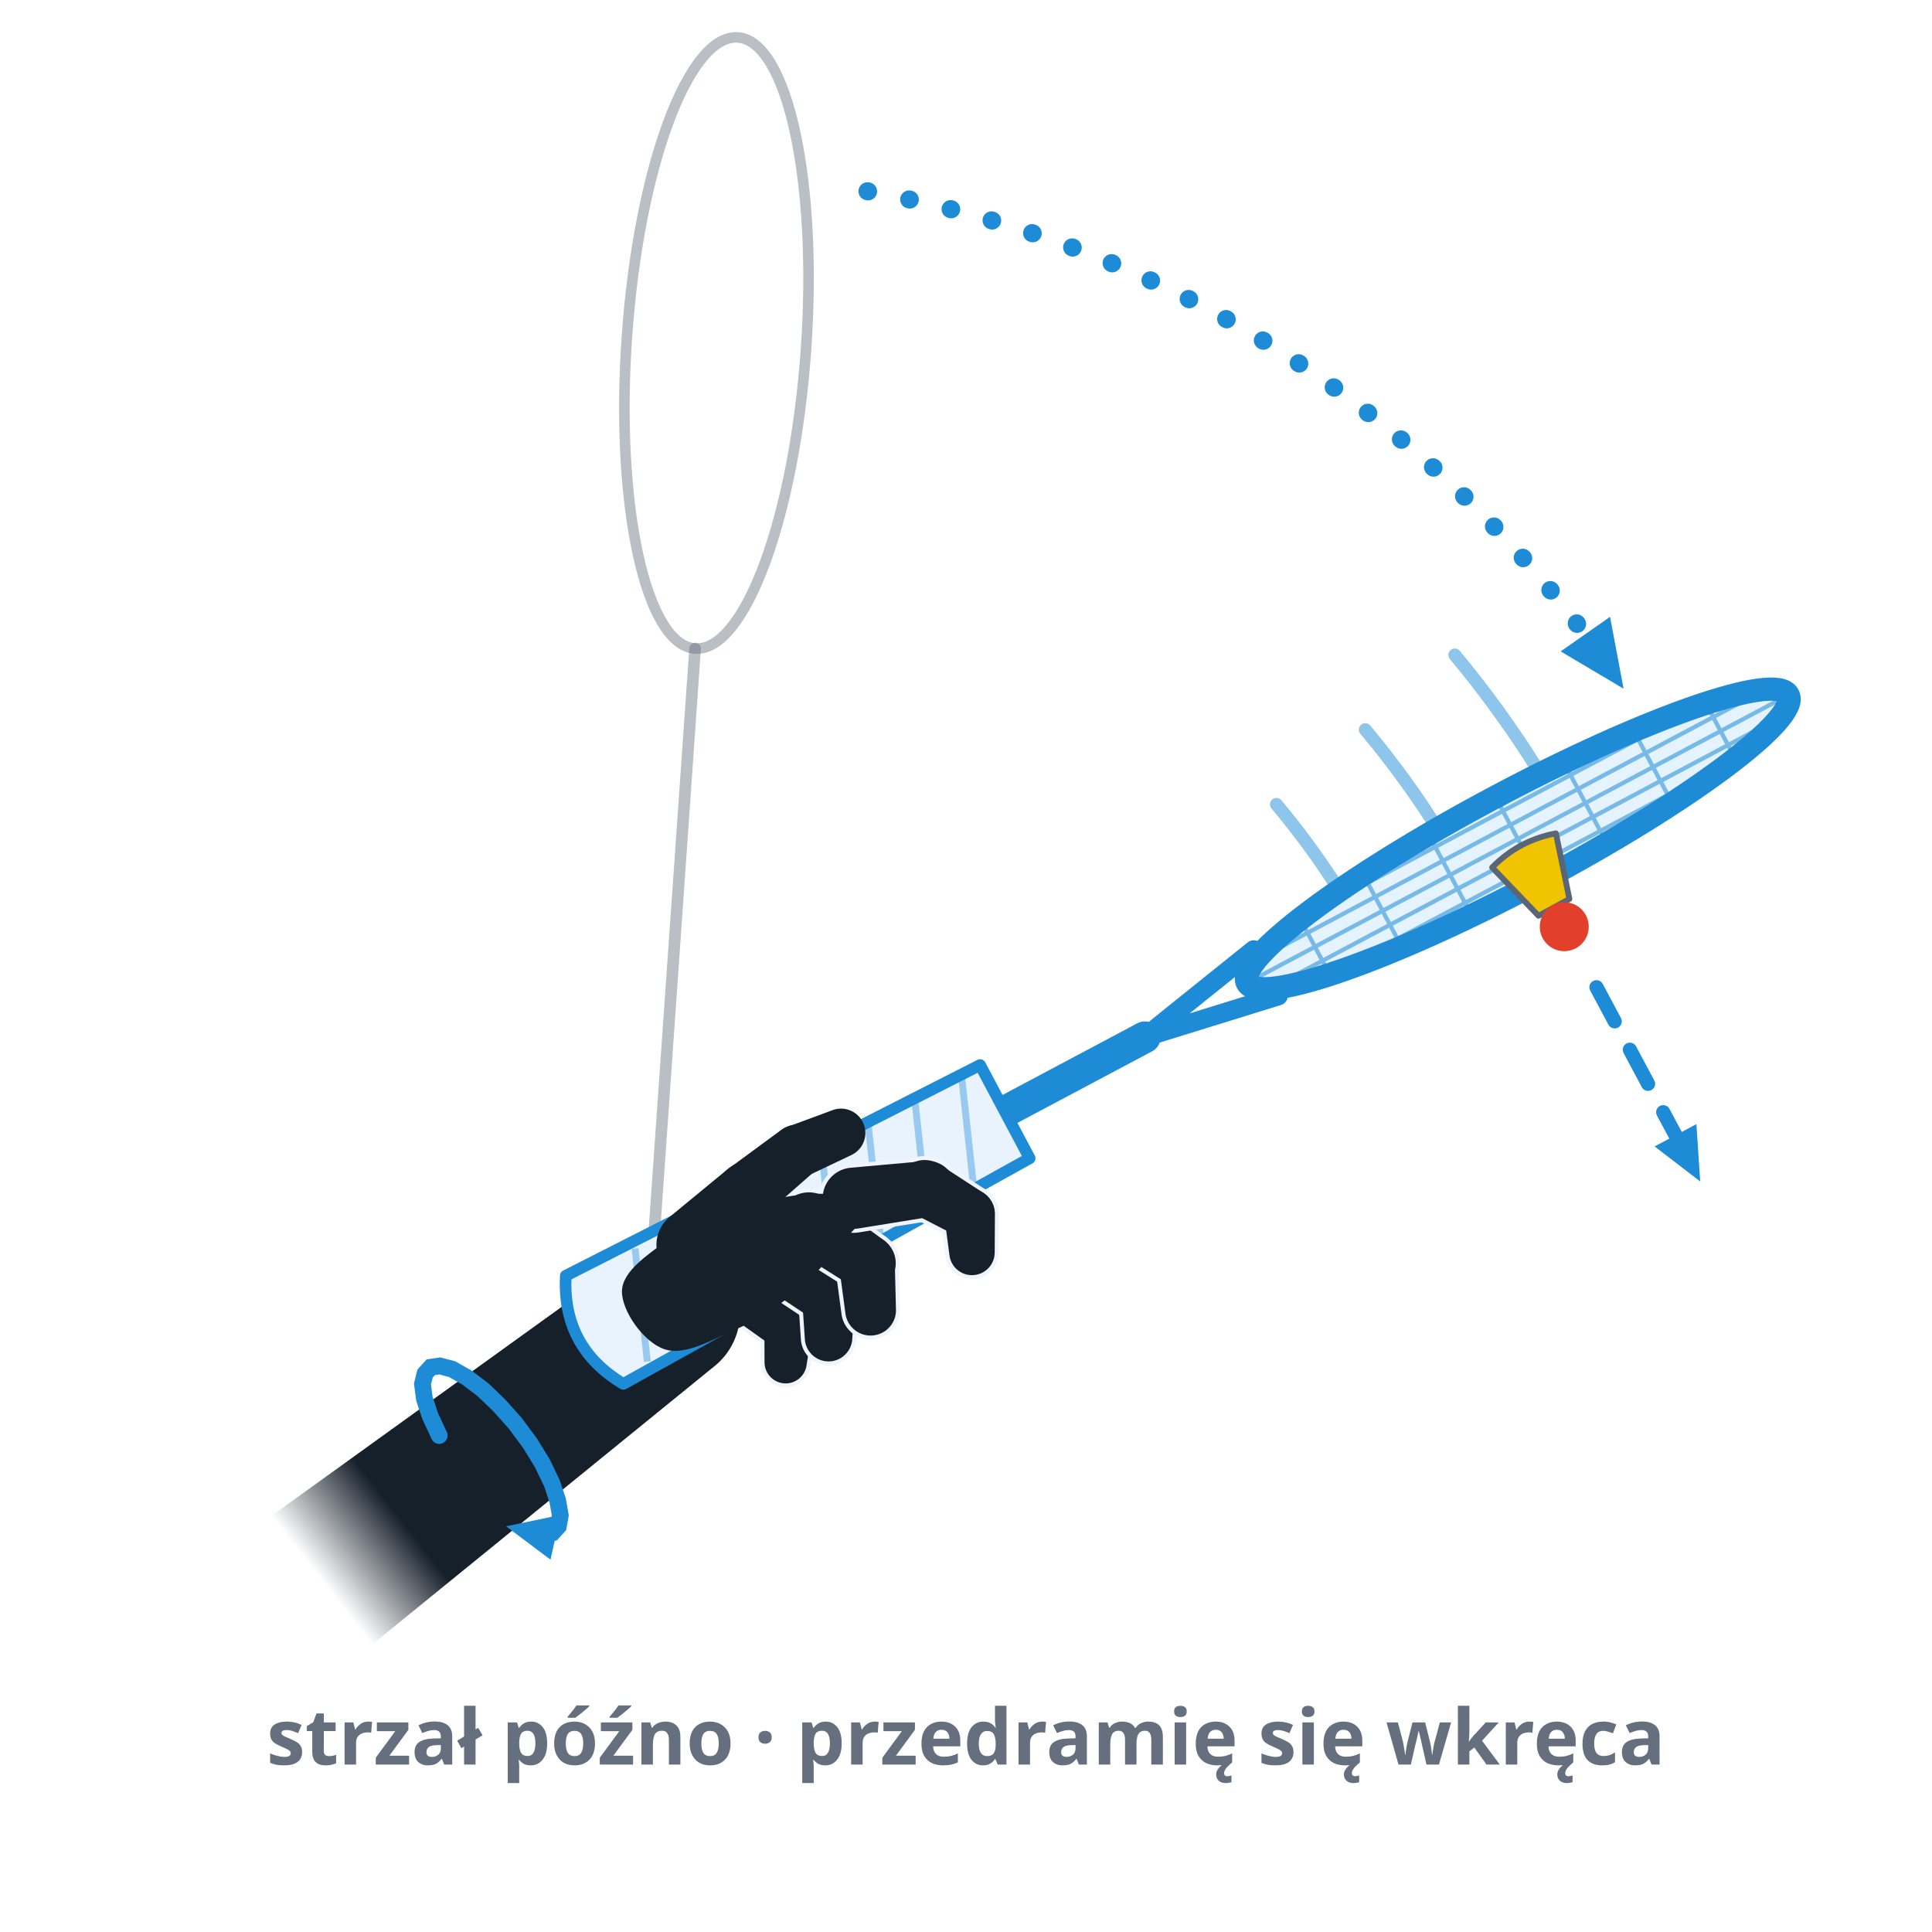
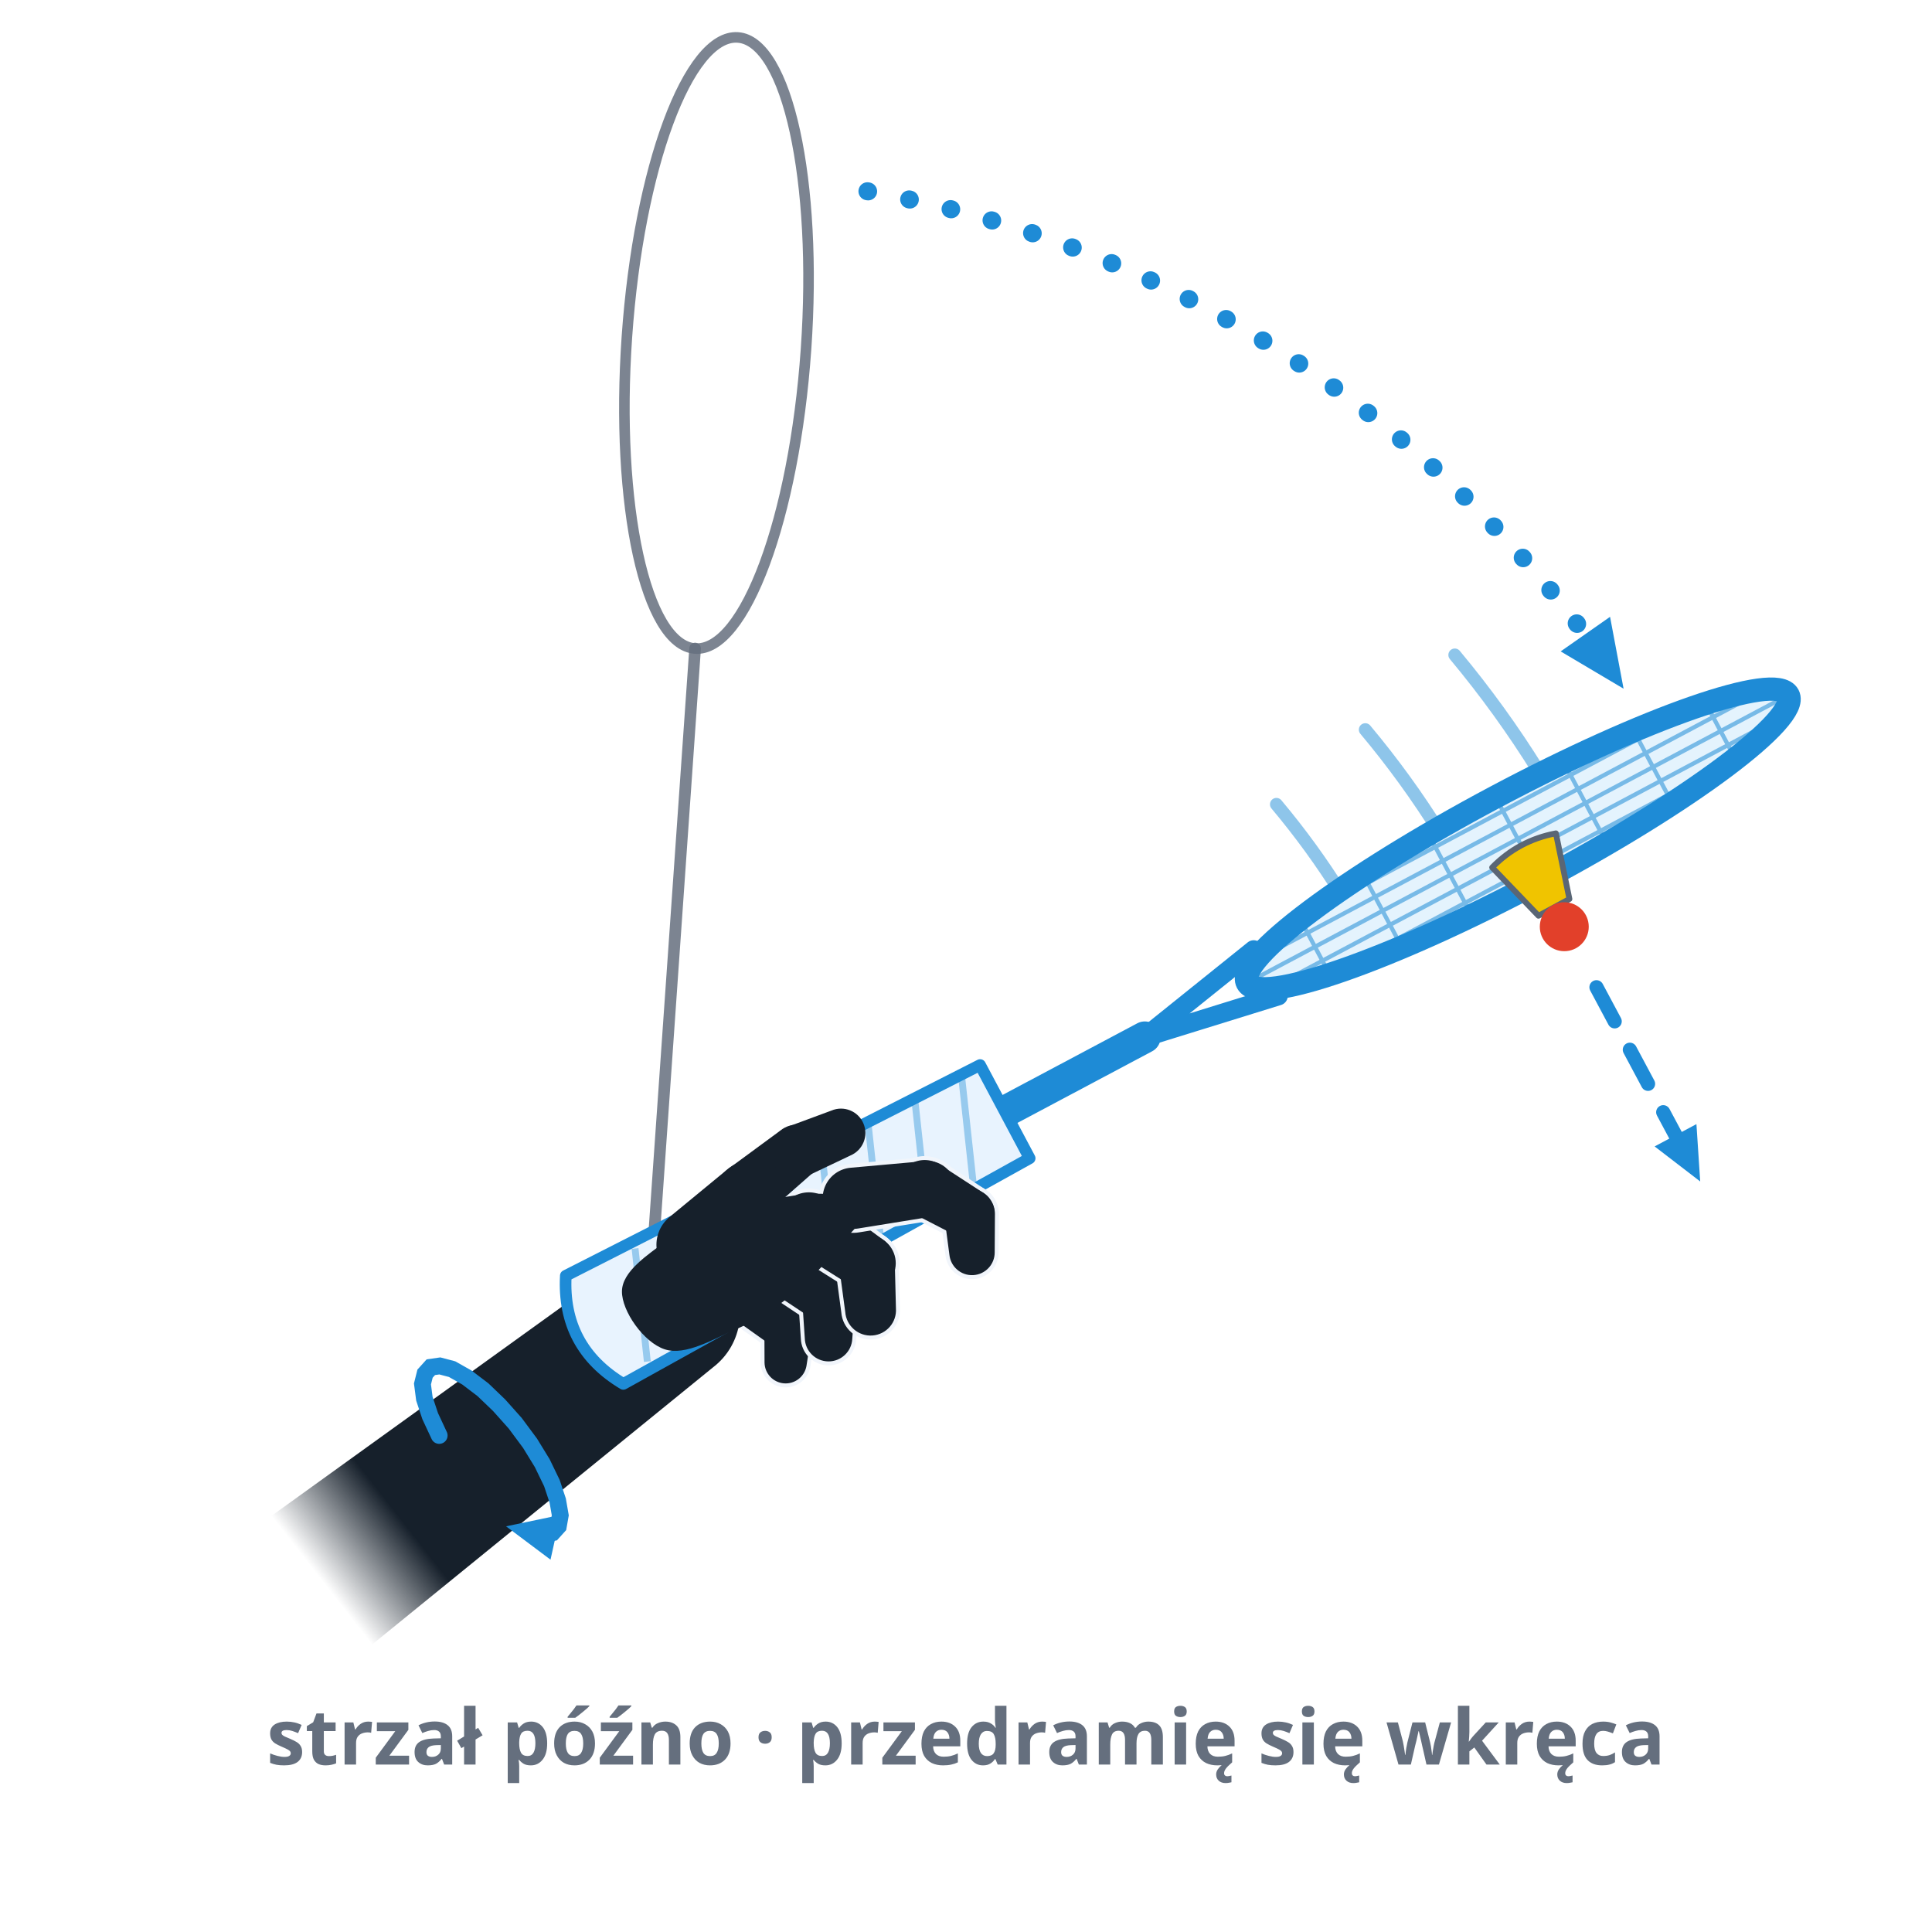
<svg xmlns="http://www.w3.org/2000/svg" viewBox="0 0 300 300" role="img" data-quelle="figuren" aria-label="Ruch nadgarstka w zbliżeniu: blado zamach z odchylonym nadgarstkiem, wyraźnie moment uderzenia. Przedramię się wkręciło, nadgarstek strzelił do przodu, a speeder odlatuje.">
  <style>
    .s-k{fill:var(--tinte,#16202b)}
    .s-rf{fill:var(--primaer,#38a4f1);opacity:.14}
    .s-rs{fill:none;stroke:var(--primaer-dunkel,#1e8bd6);stroke-width:.8;opacity:.55}
-     .s-gr{fill:none;stroke:var(--tinte-3,#656f7e);stroke-width:2;opacity:.45}
-     .s-gsch{fill:none;stroke:var(--tinte-3,#656f7e);stroke-width:2.2;opacity:.45;stroke-linecap:round}
+     .s-zr{fill:none;stroke:var(--tinte-3,#656f7e);stroke-width:2;opacity:.85}
+     .s-zsch{fill:none;stroke:var(--tinte-3,#656f7e);stroke-width:2.2;opacity:.85;stroke-linecap:round}
    .s-korb{fill:var(--speeder-korb,#f0c400);stroke:var(--tinte-2,#5a6675);stroke-width:.9;stroke-linejoin:round}
    .s-kappe{fill:var(--speeder-kappe,#e2402a)}
    .s-bahn{fill:none;stroke:var(--primaer-dunkel,#1e8bd6);stroke-width:2.8;stroke-dasharray:.1 6.5;stroke-linecap:round}
    .s-bahn2{fill:none;stroke:var(--primaer-dunkel,#1e8bd6);stroke-width:2.2;stroke-dasharray:6 5;stroke-linecap:round}
    .s-mk{fill:var(--primaer-dunkel,#1e8bd6)}
    .s-griff{fill:var(--primaer-weich,#e8f3fe);stroke:var(--primaer-dunkel,#1e8bd6);stroke-width:2.2;stroke-linejoin:round}
    .s-band{fill:none;stroke:var(--primaer-dunkel,#1e8bd6);stroke-width:1.3;opacity:.4}
    .s-rr2{fill:none;stroke:var(--primaer-dunkel,#1e8bd6);stroke-width:4.4}
    .s-rh2{fill:none;stroke:var(--primaer-dunkel,#1e8bd6);stroke-width:3.6;stroke-linecap:round;stroke-linejoin:round}
    .s-rsch2{fill:none;stroke:var(--primaer-dunkel,#1e8bd6);stroke-width:6;stroke-linecap:round}
    .s-rot{fill:none;stroke:var(--primaer-dunkel,#1e8bd6);stroke-width:2.6;stroke-linecap:round}
    .s-x3{fill:var(--flaeche-2,#f1f5fb);stroke:var(--flaeche-2,#f1f5fb);stroke-width:1.5;stroke-linejoin:round}
    .s-tempo{fill:none;stroke:var(--primaer-dunkel,#1e8bd6);stroke-width:2;stroke-linecap:round;opacity:.5}
    .s-ag0{stop-color:var(--tinte,#16202b);stop-opacity:1}
    .s-ag1{stop-color:var(--tinte,#16202b);stop-opacity:0}
    .st{fill:var(--tinte-3,#656f7e);font:600 12px/1 system-ui,sans-serif;text-anchor:middle}
  </style>
  <defs>
    <linearGradient id="u009" gradientUnits="userSpaceOnUse" x1="-92" y1="11" x2="-126" y2="17">
      <stop offset="0" class="s-ag0" />
      <stop offset="0.45" class="s-ag0" />
      <stop offset="1" class="s-ag1" />
    </linearGradient>
    <marker id="p009" viewBox="0 0 10 10" markerWidth="4.4" markerHeight="4.4" refX="5" refY="5" orient="auto">
      <path d="M1,1.2 L9.4,5 L1,8.8 Z" class="s-mk" />
    </marker>
    <marker id="p009b" viewBox="0 0 10 10" markerWidth="3.6" markerHeight="3.6" refX="5" refY="5" orient="auto">
      <path d="M1,1.2 L9.4,5 L1,8.8 Z" class="s-mk" />
    </marker>
  </defs>
  <g transform="translate(104 204) rotate(-86) scale(0.82) translate(44 -4)">
-     <path class="s-gsch" d="M-58,0 L82,0" />
-     <ellipse class="s-gr" cx="140" cy="0" rx="58" ry="17" />
+     <path class="s-zsch" d="M-58,0 L82,0" />
+     <ellipse class="s-zr" cx="140" cy="0" rx="58" ry="17" />
  </g>
  <path class="s-bahn" d="M134.7,29.7 A177,177 0 0 1 249,102.5" marker-end="url(#p009)" />
  <path class="s-tempo" d="M225.9,101.7 A159.1,159.1 0 0 1 238.9,119.7M212,113.3 A141,141 0 0 1 223.6,129.3M198.2,124.9 A123,123 0 0 1 208.3,138.8" />
  <g transform="translate(104 204) rotate(-28) scale(0.82) translate(44 -4)">
    <path fill="url(#u009)" d="M-45.8,-8.9L-130.1,2.6A15.5,15.5 0 1 0 -125,33.2L-41.5,16.8A13,13 0 0 0 -45.8,-8.9Z" />
    <ellipse class="s-rf" cx="140" cy="0" rx="58" ry="9" />
    <path class="s-rs" d="M98.5,-6L181.5,-6M87.5,-3L192.5,-3M84.3,0L195.7,0M87.5,3L192.5,3M98.5,6L181.5,6M96.5,-5.6L96.5,5.6M111,-7.3L111,7.3M125.5,-8.2L125.5,8.2M140,-8.5L140,8.5M154.5,-8.2L154.5,8.2M169,-7.3L169,7.3M183.5,-5.6L183.5,5.6" />
    <ellipse class="s-rr2" cx="140" cy="0" rx="58" ry="9" />
    <path class="s-rh2" d="M60,0 L86,-4.95 M60,0 L86,4.95" />
    <path class="s-rsch2" d="M30,0 L60,0" />
    <path class="s-griff" d="M-58,-11.6 L30,-10 L30,10 L-58,11.6 Q-65,0 -58,-11.6Z" />
    <path class="s-band" d="M-52,10L-44,-10M-42,10L-34,-10M-32,10L-24,-10M-22,10L-14,-10M-12,10L-4,-10M-2,10L6,-10M8,10L16,-10M18,10L26,-10" />
    <g class="s-x3">
      <path d="M-33.4,11.2L-29.5,19A4.5,4.5 0 0 0 -21.3,15.4L-24.4,7.2A4.9,4.9 0 1 0 -33.4,11.2Z" />
      <path d="M-29.5,14.9L-32.5,20.6A4,4 0 0 0 -25.8,24.9L-21.9,19.7A4.5,4.5 0 1 0 -29.5,14.9Z" />
    </g>
    <g class="s-k">
      <path d="M-33.4,11.2L-29.5,19A4.5,4.5 0 0 0 -21.3,15.4L-24.4,7.2A4.9,4.9 0 1 0 -33.4,11.2Z" />
      <path d="M-29.5,14.9L-32.5,20.6A4,4 0 0 0 -25.8,24.9L-21.9,19.7A4.5,4.5 0 1 0 -29.5,14.9Z" />
    </g>
    <g class="s-x3">
      <path d="M-25.7,8.1L-20.4,17.9A5,5 0 0 0 -11.5,13.4L-16.1,3.3A5.4,5.4 0 1 0 -25.7,8.1Z" />
      <path d="M-20.6,13.4L-23.6,20.1A4.5,4.5 0 0 0 -15.7,24.4L-11.8,18.2A5,5 0 1 0 -20.6,13.4Z" />
    </g>
    <g class="s-k">
      <path d="M-25.7,8.1L-20.4,17.9A5,5 0 0 0 -11.5,13.4L-16.1,3.3A5.4,5.4 0 1 0 -25.7,8.1Z" />
      <path d="M-20.6,13.4L-23.6,20.1A4.5,4.5 0 0 0 -15.7,24.4L-11.8,18.2A5,5 0 1 0 -20.6,13.4Z" />
    </g>
    <g class="s-x3">
      <path d="M-17.5,4.4L-11.1,15.6A5.3,5.3 0 0 0 -1.7,10.7L-7.3,-1A5.8,5.8 0 1 0 -17.5,4.4Z" />
      <path d="M-11.5,11.2L-14.5,19.3A4.8,4.8 0 0 0 -5.7,23.2L-1.8,15.4A5.3,5.3 0 1 0 -11.5,11.2Z" />
    </g>
    <g class="s-k">
      <path d="M-17.5,4.4L-11.1,15.6A5.3,5.3 0 0 0 -1.7,10.7L-7.3,-1A5.8,5.8 0 1 0 -17.5,4.4Z" />
      <path d="M-11.5,11.2L-14.5,19.3A4.8,4.8 0 0 0 -5.7,23.2L-1.8,15.4A5.3,5.3 0 1 0 -11.5,11.2Z" />
    </g>
    <g class="s-x3">
      <path d="M-4.9,6.5L8.3,11A5.3,5.3 0 0 0 12.1,1.1L-0.7,-4.3A5.8,5.8 0 1 0 -4.9,6.5Z" />
      <path d="M5.7,9L11.1,16.8A4.8,4.8 0 0 0 19.2,11.7L14.6,3.4A5.3,5.3 0 1 0 5.7,9Z" />
      <path d="M10.5,12.3L8,19A4.3,4.3 0 0 0 15.8,22.6L19.2,16.3A4.8,4.8 0 1 0 10.5,12.3Z" />
    </g>
    <g class="s-k">
      <path d="M-4.9,6.5L8.3,11A5.3,5.3 0 0 0 12.1,1.1L-0.7,-4.3A5.8,5.8 0 1 0 -4.9,6.5Z" />
      <path d="M5.7,9L11.1,16.8A4.8,4.8 0 0 0 19.2,11.7L14.6,3.4A5.3,5.3 0 1 0 5.7,9Z" />
      <path d="M10.5,12.3L8,19A4.3,4.3 0 0 0 15.8,22.6L19.2,16.3A4.8,4.8 0 1 0 10.5,12.3Z" />
    </g>
    <g class="s-k">
      <path d="M-50,-4C-48.2,-7.3 -42.6,-7.8 -38,-8.5C-33.4,-9.2 -29.2,-8.5 -25,-8C-20.8,-7.4 -18.3,-6.6 -15,-5.5C-11.7,-4.4 -9.6,-3.6 -7,-2C-4.4,-0.3 -0.6,1.8 -1,3.5C-1.4,5.2 -5.3,6 -9,7.5C-12.7,9 -16.4,10.6 -21,11.5C-25.6,12.4 -29,12.9 -34,12.5C-38.9,12.1 -45.1,12.5 -48,9.5C-50.9,6.5 -51.8,-0.7 -50,-4Z" />
      <path d="M-31.6,0.8L-18,-4.4A5.6,5.6 0 0 0 -21.1,-15.1L-35.4,-12.2A6.8,6.8 0 1 0 -31.6,0.8Z" />
      <path d="M-18.7,-4.2L-7.3,-6.9A5,5 0 0 0 -9.2,-16.8L-20.8,-15.1A5.6,5.6 0 1 0 -18.7,-4.2Z" />
      <path d="M-8.7,-6.8L0.3,-6.4A4.6,4.6 0 0 0 1.1,-15.6L-7.8,-16.8A5,5 0 1 0 -8.7,-6.8Z" />
    </g>
  </g>
  <path class="s-rot" d="M68.2,222.9L66.8,219.9L65.9,217.2L65.6,214.9L66,213.3L66.9,212.3L68.3,212.1L70.2,212.6L72.5,213.9L75,215.8L77.5,218.2L80,221L82.3,224.1L84.2,227.2L85.7,230.3L86.6,233L87,235.3L86.7,237L85.8,238L84.4,238.3L82.6,237.9" marker-end="url(#p009b)" />
  <path class="s-bahn2" d="M247.9,153.3L262,179.7" marker-end="url(#p009)" />
  <path class="s-korb" d="M238.9,142.2L231.7,134.7Q235.8,130.5 241.6,129.4L243.7,139.6Z" />
  <path class="s-kappe" d="M239.1,143.9a3.8,3.8 0 1 0 7.6,0a3.8,3.8 0 1 0 -7.6,0Z" />
  <text class="st" x="150" y="274">strzał późno · przedramię się wkręca</text>
</svg>
